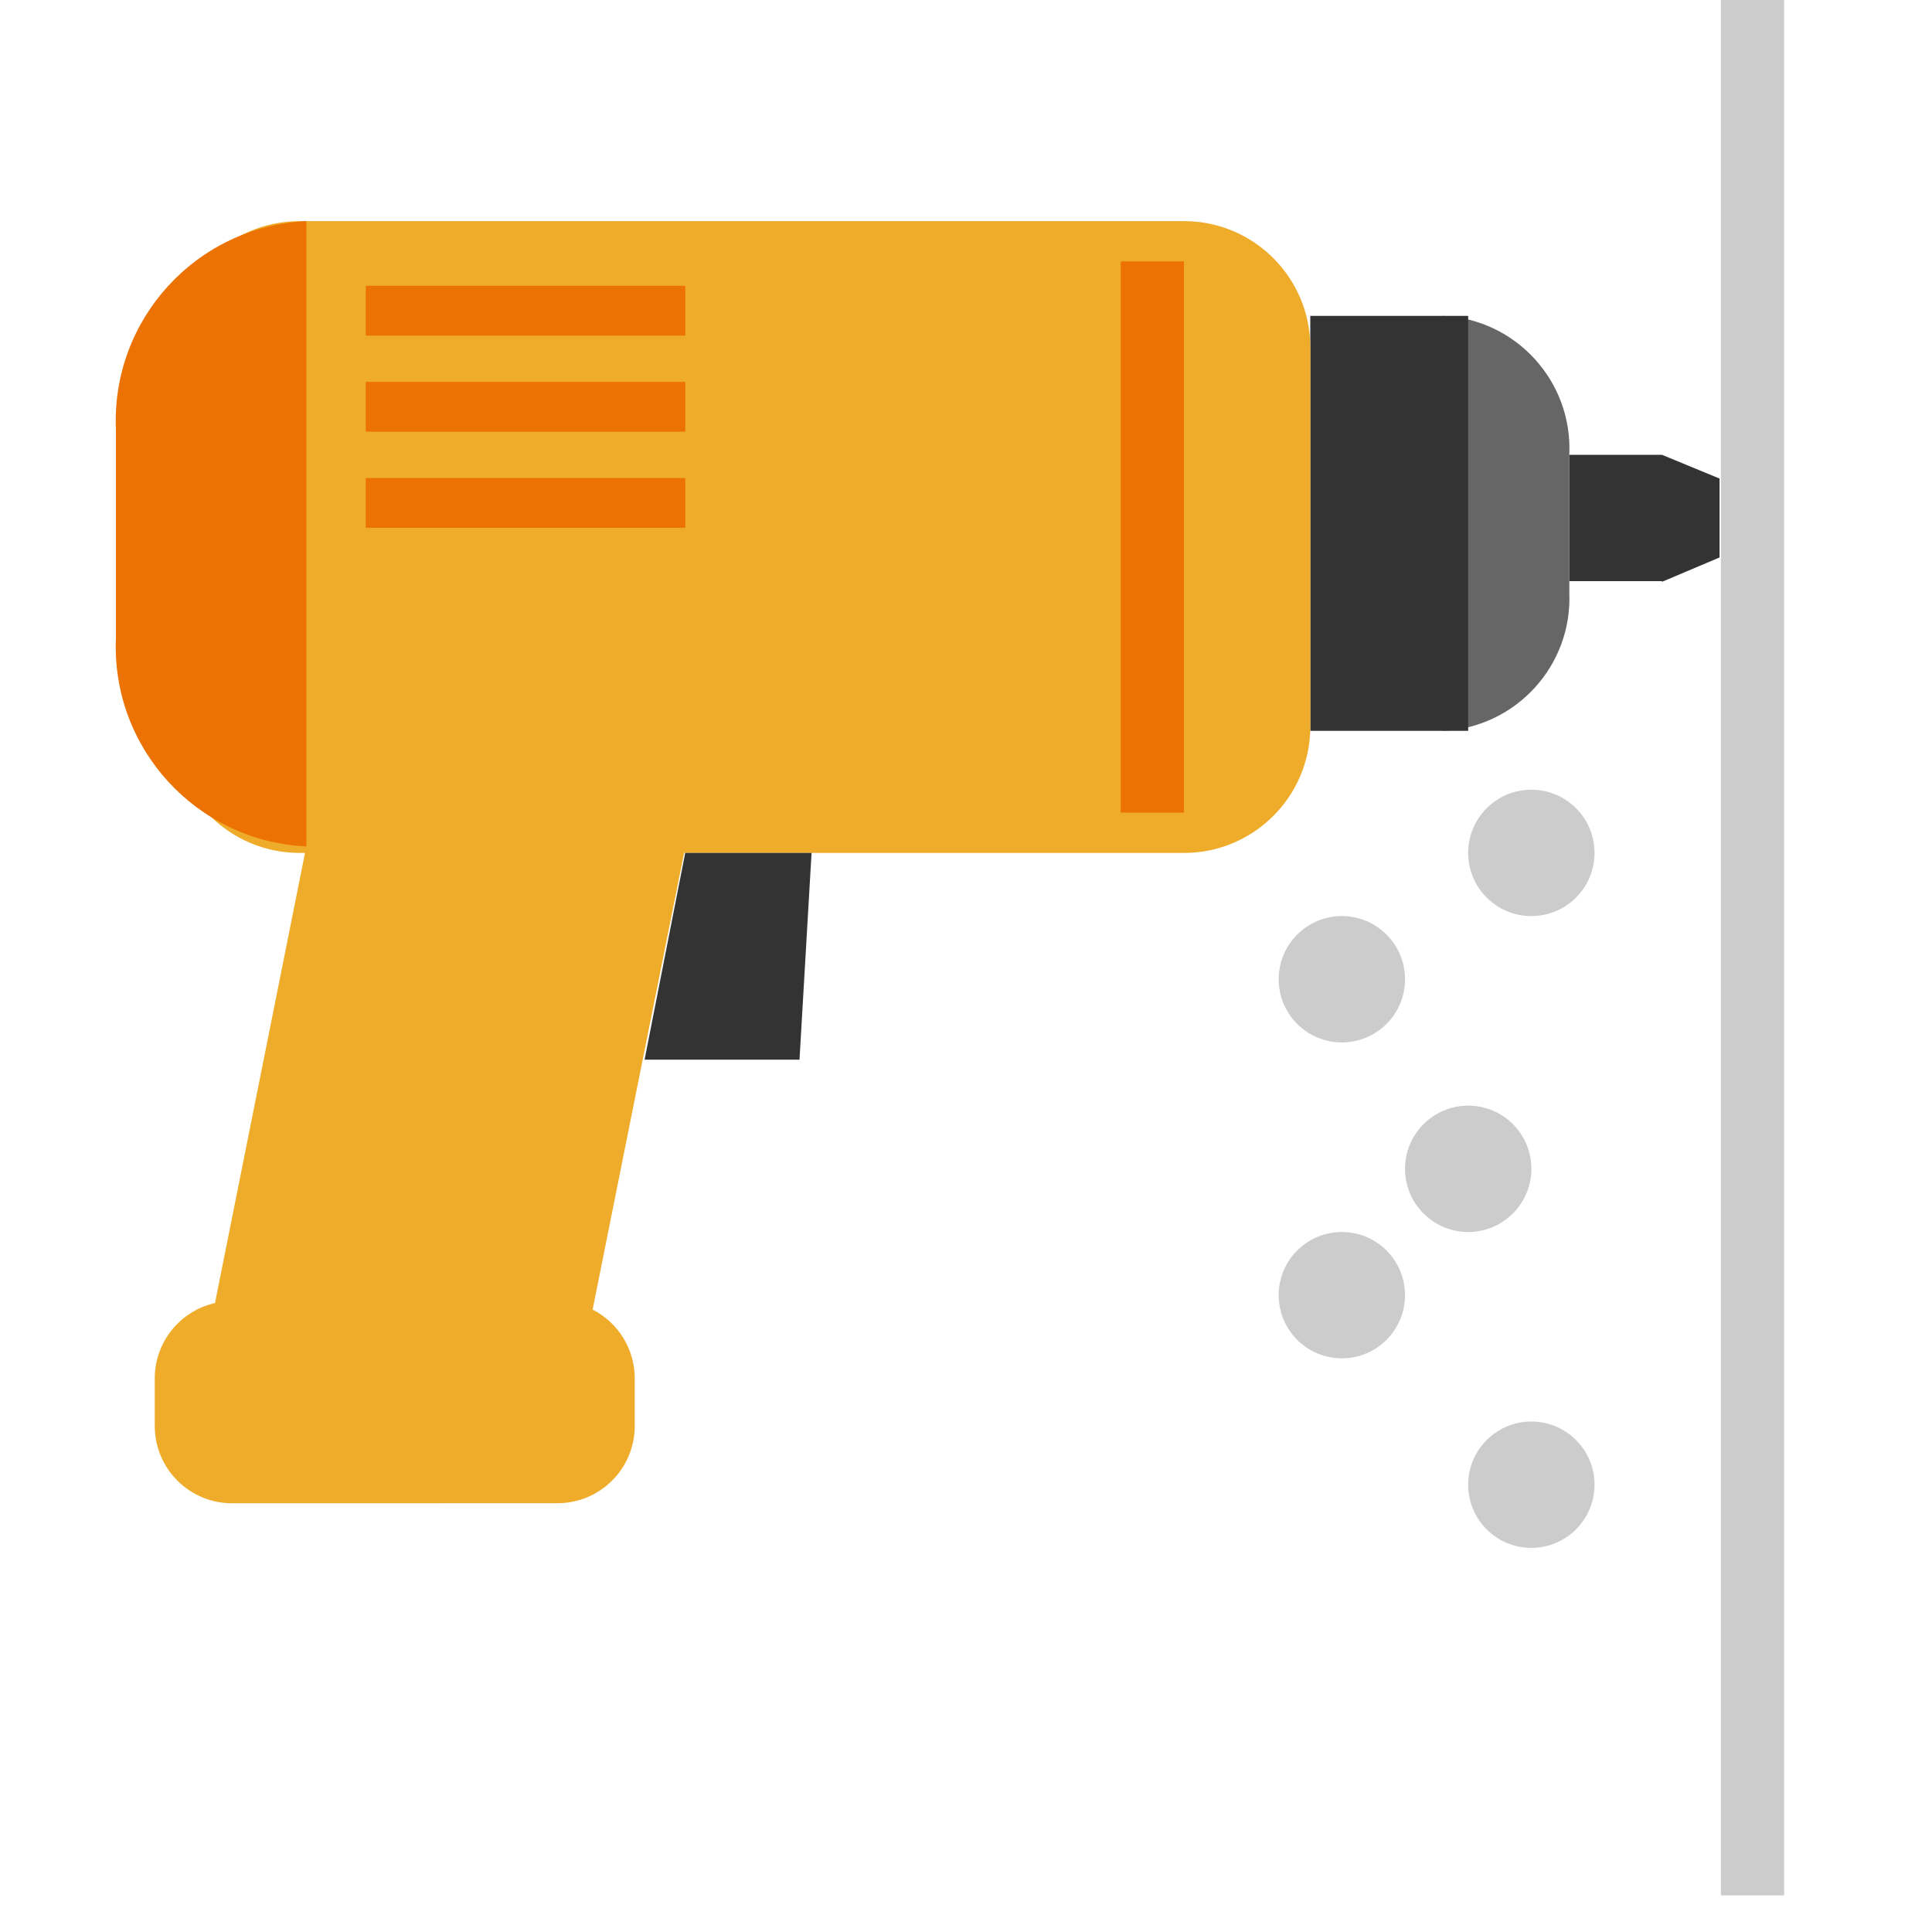
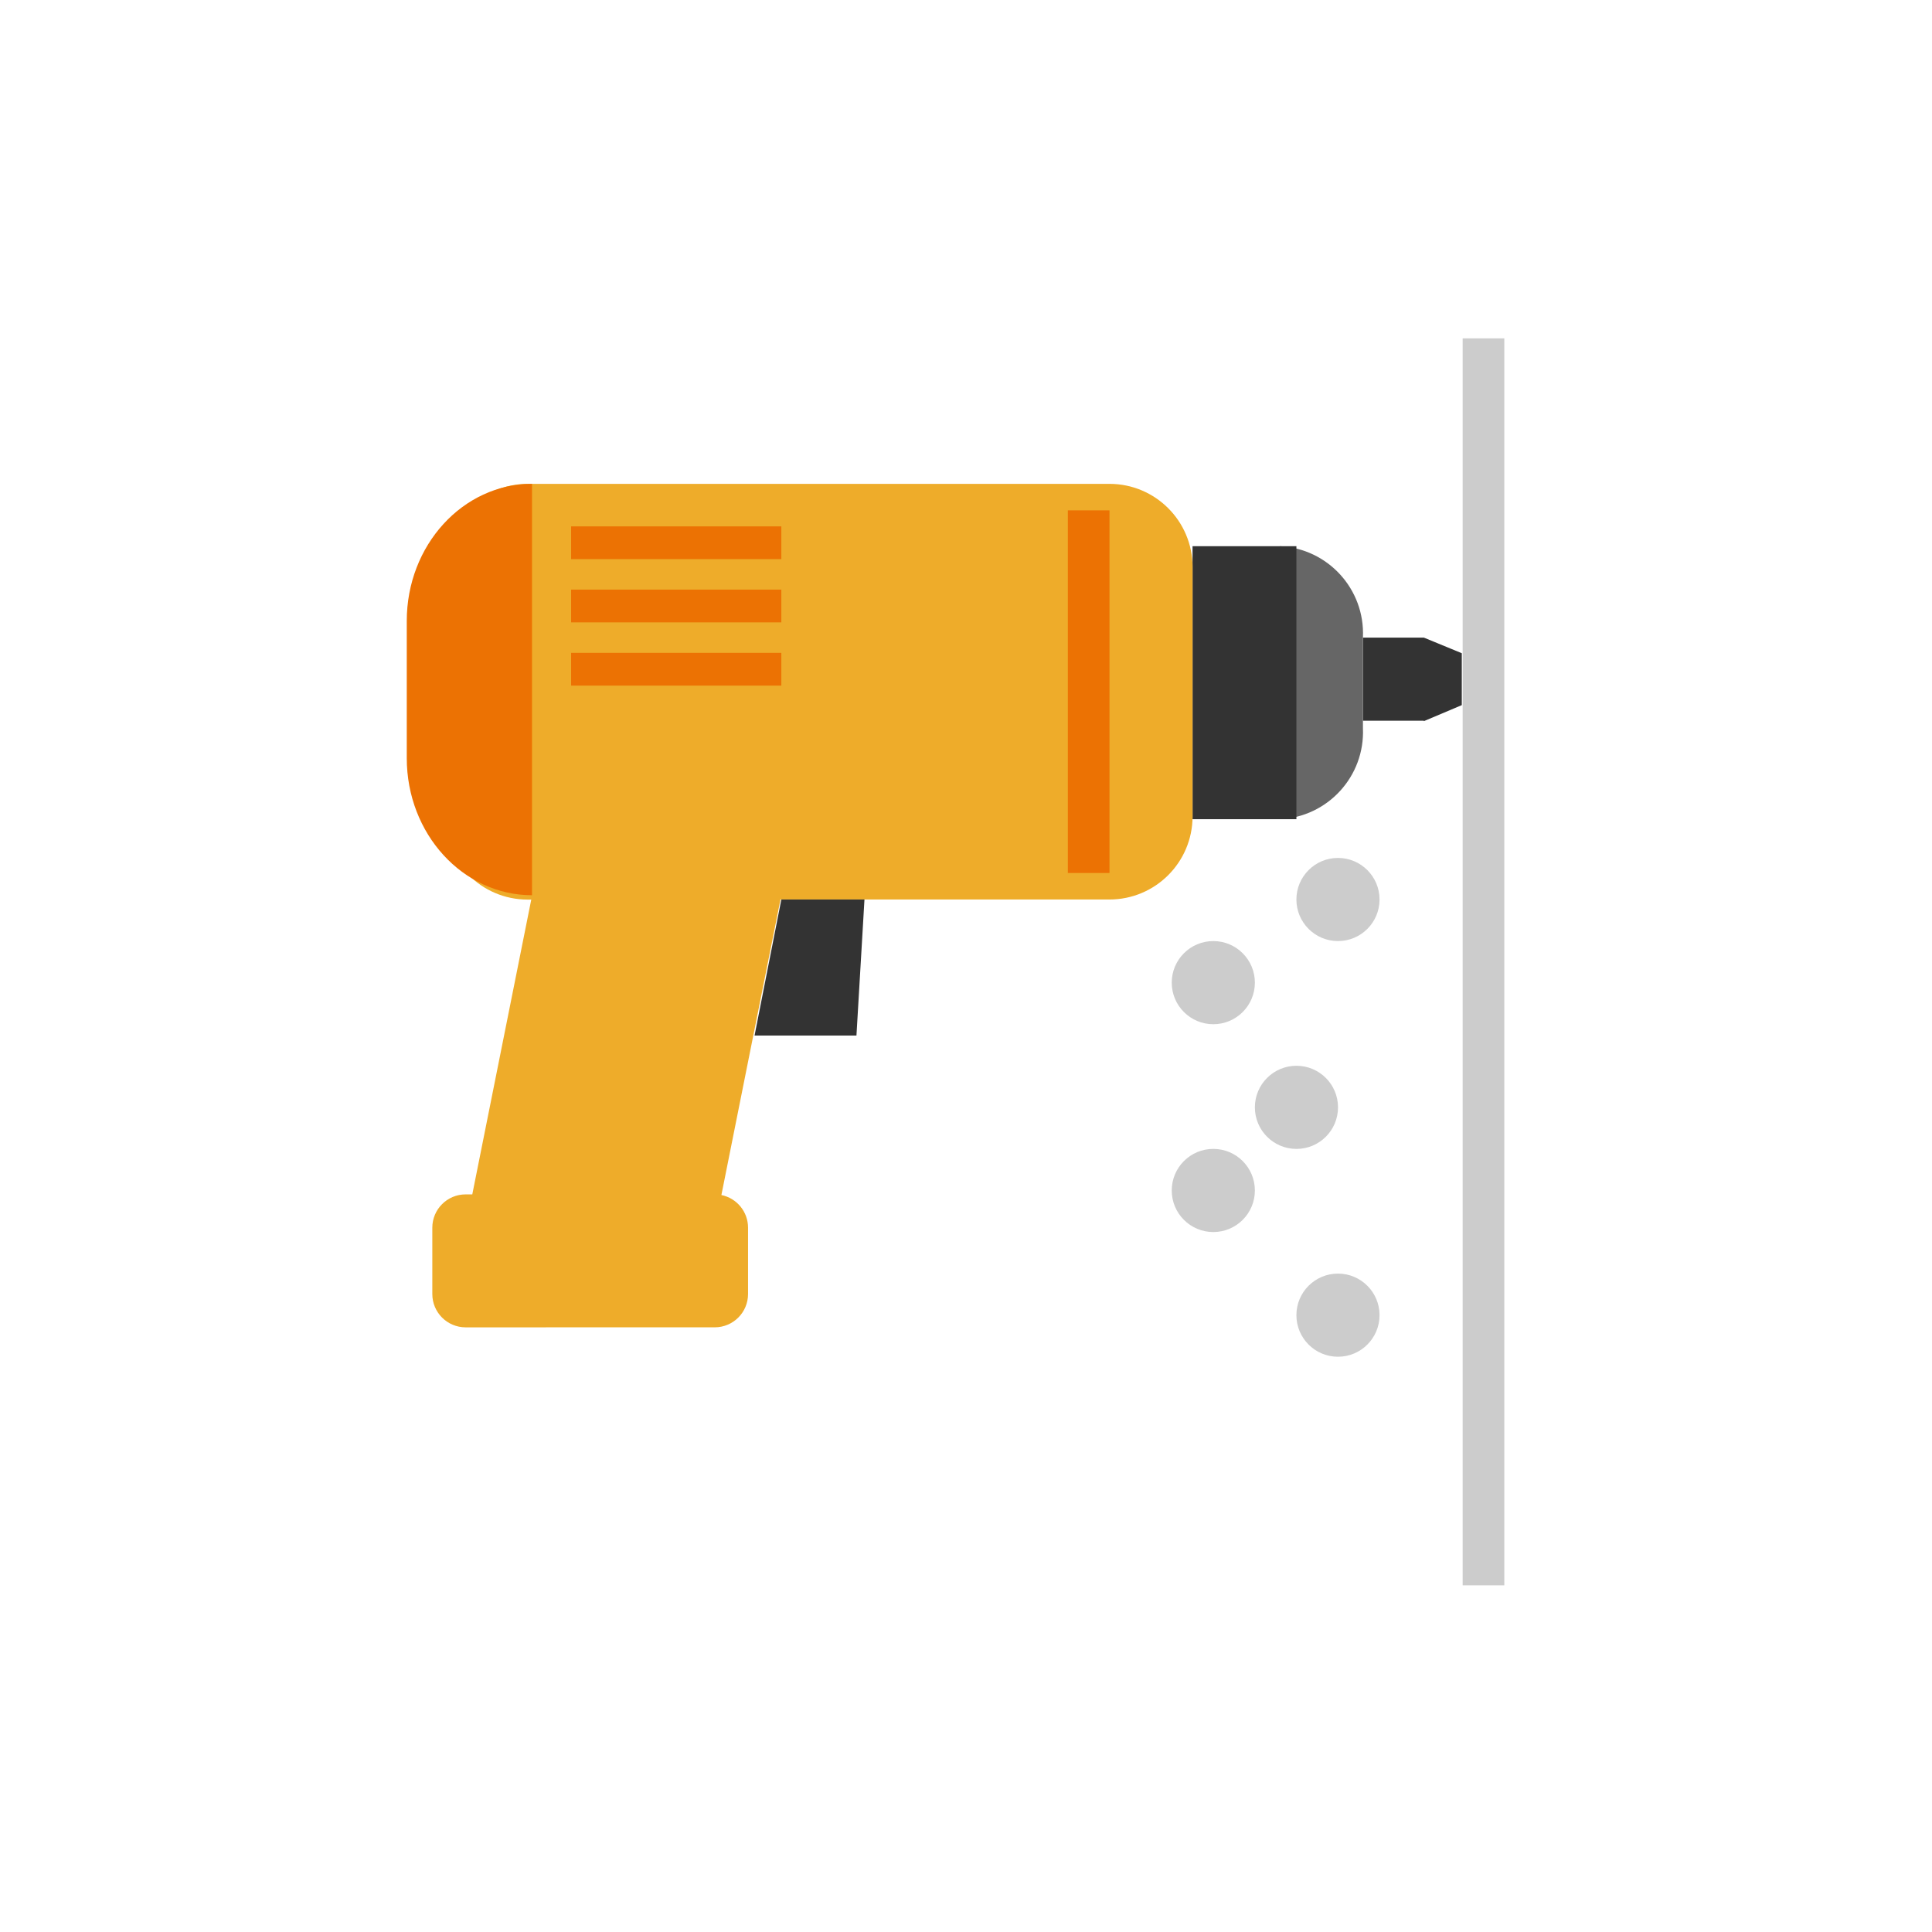
- <svg xmlns="http://www.w3.org/2000/svg" width="50" height="50" viewBox="0 0 50 50">
-   <g id="그룹_8387" data-name="그룹 8387" transform="translate(17008 21530)">
-     <g id="그룹_8335" data-name="그룹 8335" transform="translate(-17005 -21530)">
-       <g id="그룹_8334" data-name="그룹 8334" transform="translate(0 0)">
-         <path id="합치기_117" data-name="합치기 117" d="M2.4,0,3.889.614V2.656L2.4,3.286ZM0,3.269V0H2.4V3.269Z" transform="translate(37.613 11.771)" fill="#333" />
-         <path id="선_335" data-name="선 335" d="M1.135,49.052H-.5V0H1.135Z" transform="translate(42.037 0)" fill="#ccc" />
-         <path id="사각형_2777_-_윤곽선" data-name="사각형 2777 - 윤곽선" d="M0,0A3.435,3.435,0,0,1,3.27,3.58v3.58A3.435,3.435,0,0,1,0,10.739Z" transform="translate(34.344 8.175)" fill="#666" />
-         <path id="사각형_2779_-_윤곽선" data-name="사각형 2779 - 윤곽선" d="M0,0H4.086V10.739H0Z" transform="translate(30.91 8.175)" fill="#333" />
-         <circle id="타원_256" data-name="타원 256" cx="1.635" cy="1.635" r="1.635" transform="translate(34.996 20.438)" fill="#ccc" />
-         <circle id="타원_259" data-name="타원 259" cx="1.635" cy="1.635" r="1.635" transform="translate(30.092 23.708)" fill="#ccc" />
-         <circle id="타원_257" data-name="타원 257" cx="1.635" cy="1.635" r="1.635" transform="translate(33.362 28.614)" fill="#ccc" />
-         <circle id="타원_260" data-name="타원 260" cx="1.635" cy="1.635" r="1.635" transform="translate(30.092 31.884)" fill="#ccc" />
-         <circle id="타원_258" data-name="타원 258" cx="1.635" cy="1.635" r="1.635" transform="translate(34.996 36.789)" fill="#ccc" />
-         <path id="합치기_119" data-name="합치기 119" d="M2,33.181a2,2,0,0,1-2-2V29.95A2,2,0,0,1,1.559,28L3.889,16.35H3.745a3.27,3.27,0,0,1-3.27-3.27V3.27A3.27,3.27,0,0,1,3.745,0H26.636a3.27,3.27,0,0,1,3.27,3.27v9.811a3.27,3.27,0,0,1-3.27,3.27H13.7L11.332,28.169a2,2,0,0,1,1.09,1.781v1.23a2,2,0,0,1-2,2Z" transform="translate(1.005 5.723)" fill="#eeac2a" />
-         <path id="선_336" data-name="선 336" d="M1.289,8.269H0V0H1.289Z" transform="translate(14.735 7.396) rotate(90)" fill="#ec7203" />
-         <path id="선_336-2" data-name="선 336" d="M1.289,8.269H0V0H1.289Z" transform="translate(14.735 9.883) rotate(90)" fill="#ec7203" />
-         <path id="선_336-3" data-name="선 336" d="M1.289,8.269H0V0H1.289Z" transform="translate(14.735 12.371) rotate(90)" fill="#ec7203" />
-         <path id="패스_3496" data-name="패스 3496" d="M1.135,14.265H-.5V0H1.135Z" transform="translate(26.505 6.765)" fill="#ec7203" />
-         <path id="패스_3577" data-name="패스 3577" d="M-.557,0H2.712L2.4,5.351H-1.609Z" transform="translate(15.291 22.073)" fill="#333" />
-         <path id="사각형_2777_-_윤곽선-2" data-name="사각형 2777 - 윤곽선" d="M0,0A5.177,5.177,0,0,1,4.928,5.394v5.394A5.177,5.177,0,0,1,0,16.182Z" transform="translate(4.928 21.905) rotate(180)" fill="#ec7203" />
+ <svg xmlns="http://www.w3.org/2000/svg" width="116" height="116" viewBox="0 0 116 116">
+   <g id="그룹_8684" data-name="그룹 8684" transform="translate(-18061.999 17554)">
+     <g id="그룹_8681" data-name="그룹 8681" transform="translate(18062.088 -17554)">
+       <rect id="사각형_2197" data-name="사각형 2197" width="116" height="116" transform="translate(-0.089)" fill="none" />
+     </g>
+     <g id="그룹_8682" data-name="그룹 8682" transform="translate(18081.842 -17533.684)">
+       <g id="그룹_8335" data-name="그룹 8335" transform="translate(4.579)">
+         <g id="그룹_8334" data-name="그룹 8334" transform="translate(0 0)">
+           <path id="합치기_117" data-name="합치기 117" d="M3.661,0,5.937.937V4.053l-2.276.962ZM0,4.989V0H3.661V4.989Z" transform="translate(57.409 17.967)" fill="#333" />
+           <path id="선_335" data-name="선 335" d="M2,74.869H-.5V0H2Z" transform="translate(63.898 0)" fill="#ccc" />
+           <path id="사각형_2777_-_윤곽선" data-name="사각형 2777 - 윤곽선" d="M0,0A5.243,5.243,0,0,1,4.991,5.464v5.464A5.243,5.243,0,0,1,0,16.391Z" transform="translate(52.419 12.478)" fill="#666" />
+           <path id="사각형_2779_-_윤곽선" data-name="사각형 2779 - 윤곽선" d="M0,0H6.236V16.391H0Z" transform="translate(47.179 12.478)" fill="#333" />
+           <circle id="타원_256" data-name="타원 256" cx="2.496" cy="2.496" r="2.496" transform="translate(53.415 31.195)" fill="#ccc" />
+           <circle id="타원_259" data-name="타원 259" cx="2.496" cy="2.496" r="2.496" transform="translate(45.93 36.187)" fill="#ccc" />
+           <circle id="타원_257" data-name="타원 257" cx="2.496" cy="2.496" r="2.496" transform="translate(50.922 43.674)" fill="#ccc" />
+           <circle id="타원_260" data-name="타원 260" cx="2.496" cy="2.496" r="2.496" transform="translate(45.93 48.665)" fill="#ccc" />
+           <circle id="타원_258" data-name="타원 258" cx="2.496" cy="2.496" r="2.496" transform="translate(53.415 56.152)" fill="#ccc" />
+           <path id="합치기_119" data-name="합치기 119" d="M2,50.644a2,2,0,0,1-2-2V44.661a2,2,0,0,1,2-2h.4l3.541-17.7h-.22a4.991,4.991,0,0,1-4.99-4.991V4.991A4.991,4.991,0,0,1,5.716,0H40.655a4.991,4.991,0,0,1,4.991,4.991V19.965a4.991,4.991,0,0,1-4.991,4.991H20.905L17.357,42.7a2,2,0,0,1,1.6,1.96v3.983a2,2,0,0,1-2,2Z" transform="translate(1.534 8.735)" fill="#eeac2a" />
+           <path id="선_336" data-name="선 336" d="M1.967,12.622H0V0H1.967Z" transform="translate(22.49 11.288) rotate(90)" fill="#ec7203" />
+           <path id="선_336-2" data-name="선 336" d="M1.967,12.622H0V0H1.967Z" transform="translate(22.49 15.085) rotate(90)" fill="#ec7203" />
+           <path id="선_336-3" data-name="선 336" d="M1.967,12.622H0V0H1.967Z" transform="translate(22.49 18.882) rotate(90)" fill="#ec7203" />
+           <path id="패스_3496" data-name="패스 3496" d="M2,21.773H-.5V0H2Z" transform="translate(40.192 10.326)" fill="#ec7203" />
+           <path id="패스_3577" data-name="패스 3577" d="M0,0h4.99L4.509,8.168H-1.609Z" transform="translate(22.491 33.691)" fill="#333" />
+           <path id="사각형_2777_-_윤곽선-2" data-name="사각형 2777 - 윤곽선" d="M0,0C4.154,0,7.521,3.686,7.521,8.233v8.233C7.521,21.013,4.154,24.7,0,24.7Z" transform="translate(7.521 33.434) rotate(180)" fill="#ec7203" />
+         </g>
      </g>
    </g>
-     <rect id="사각형_2953" data-name="사각형 2953" width="50" height="50" transform="translate(-17008 -21530)" fill="none" />
  </g>
</svg>
